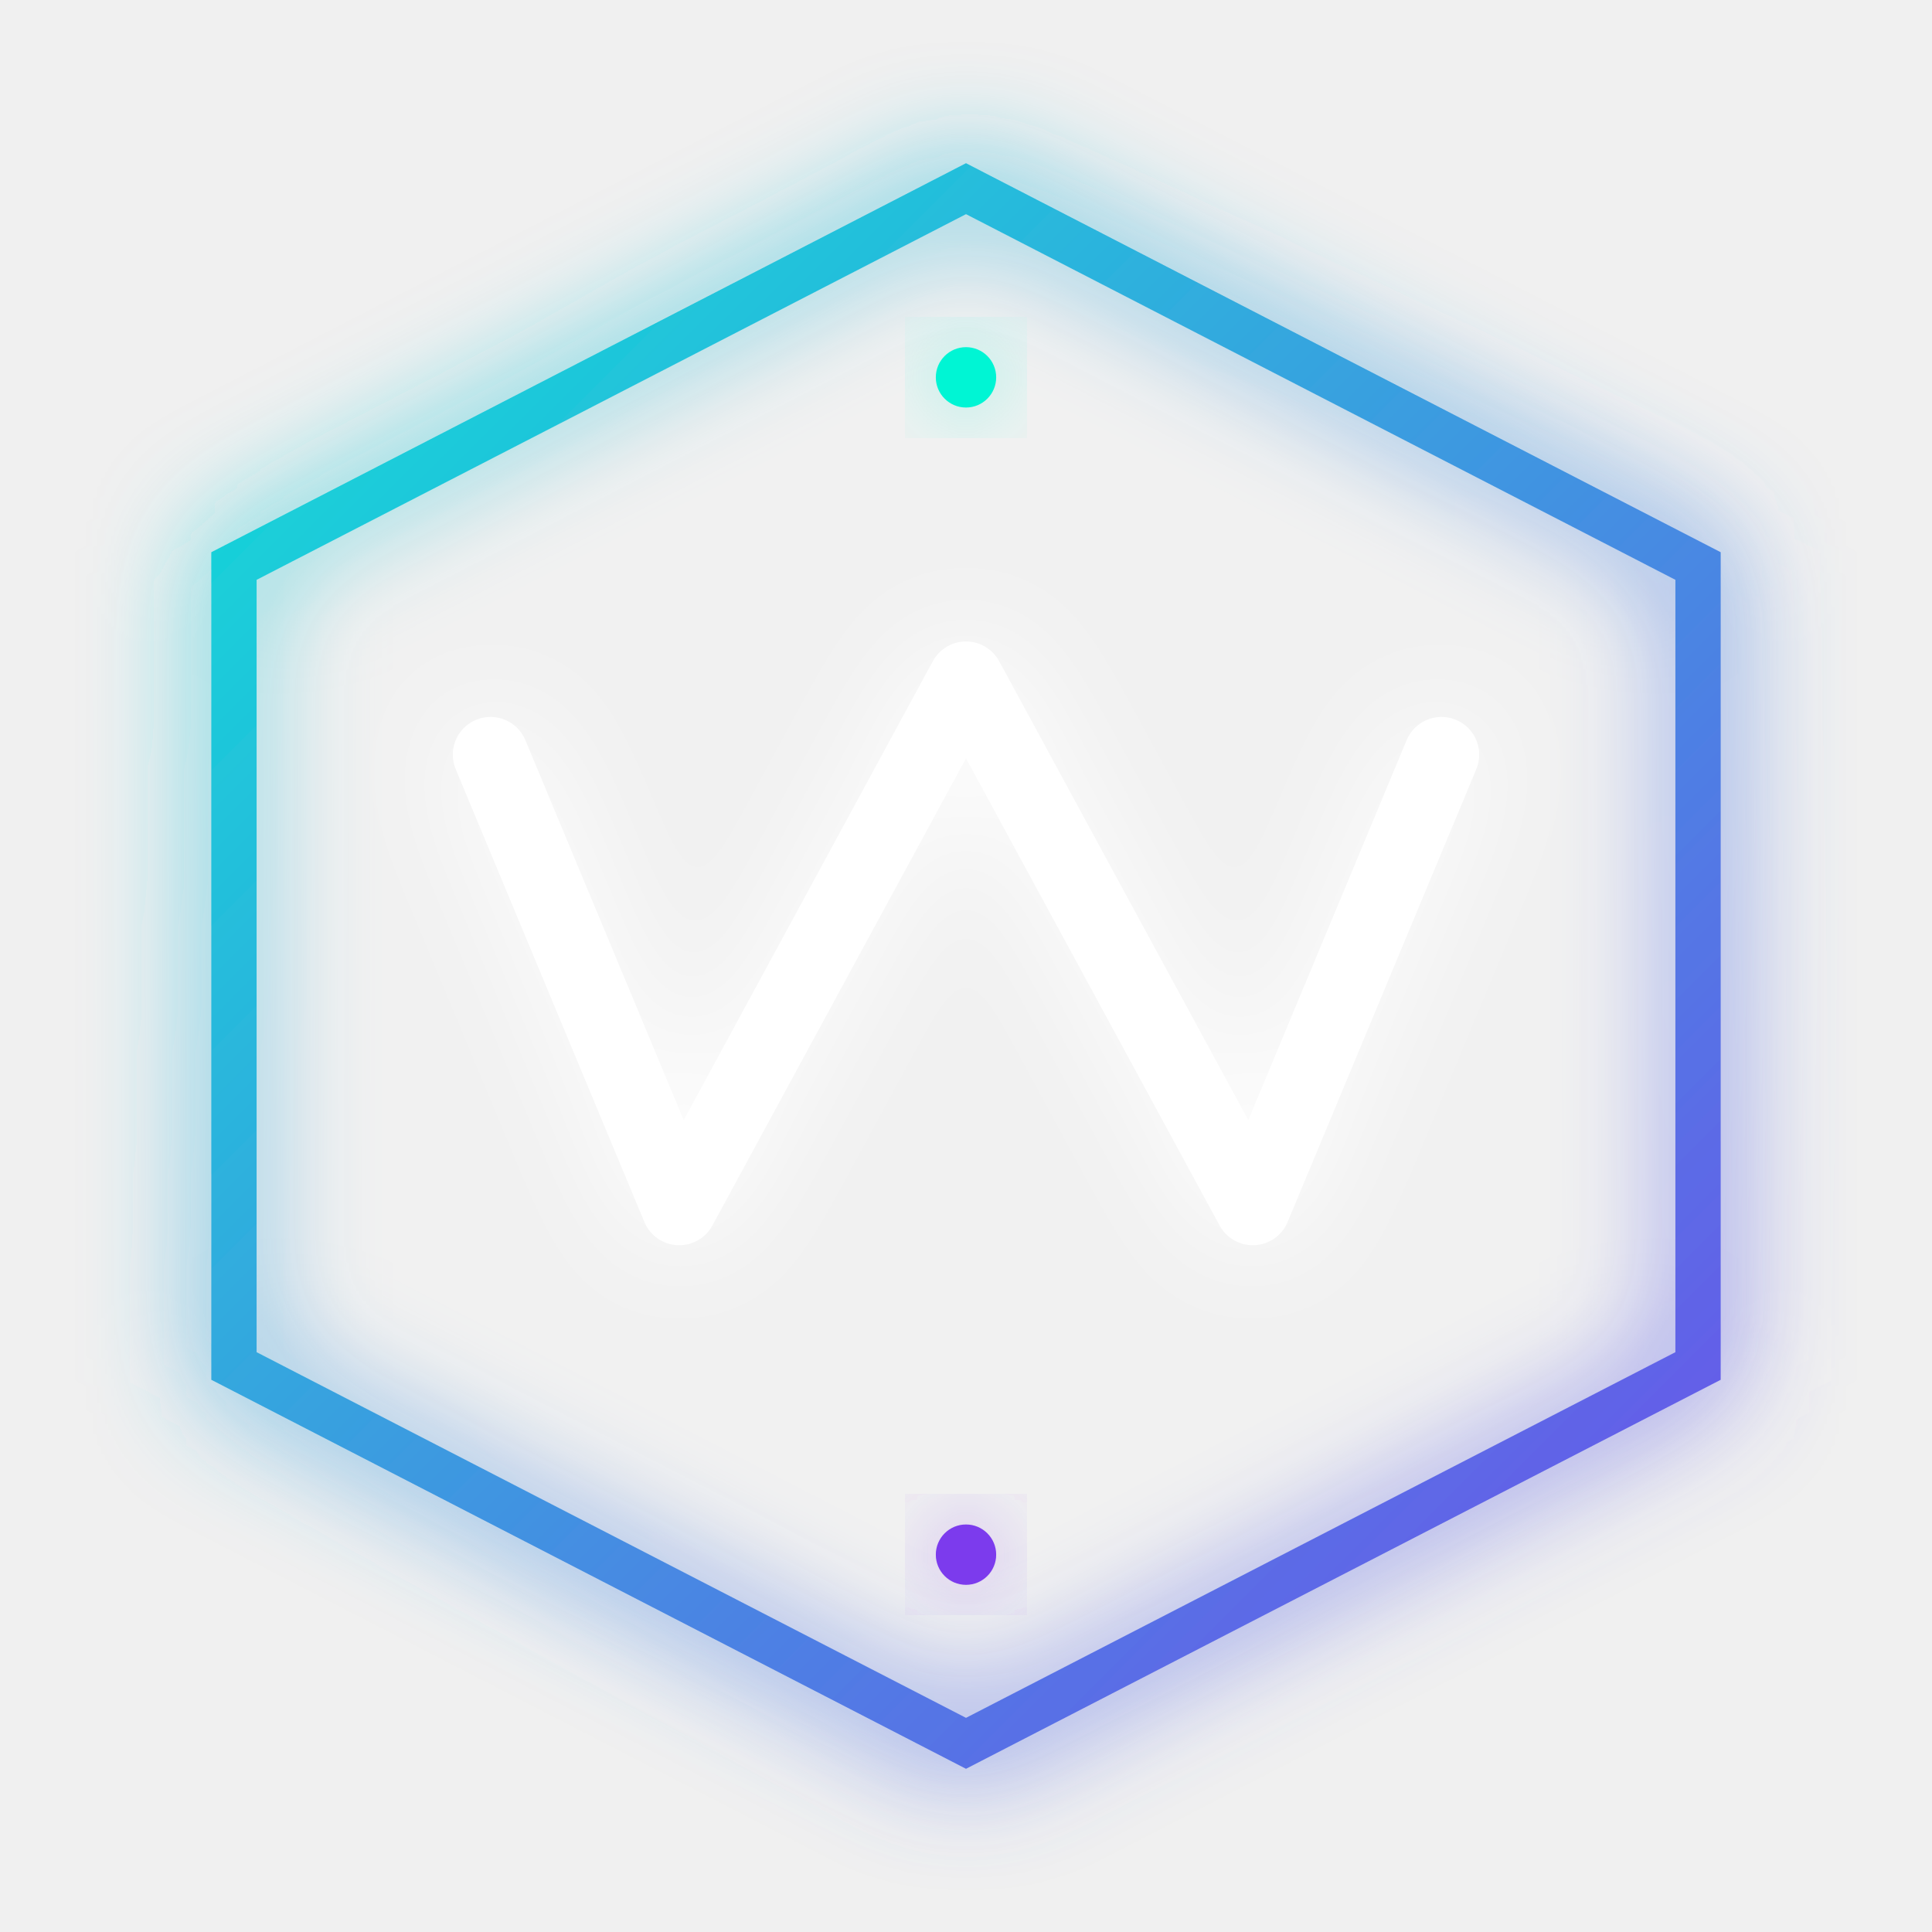
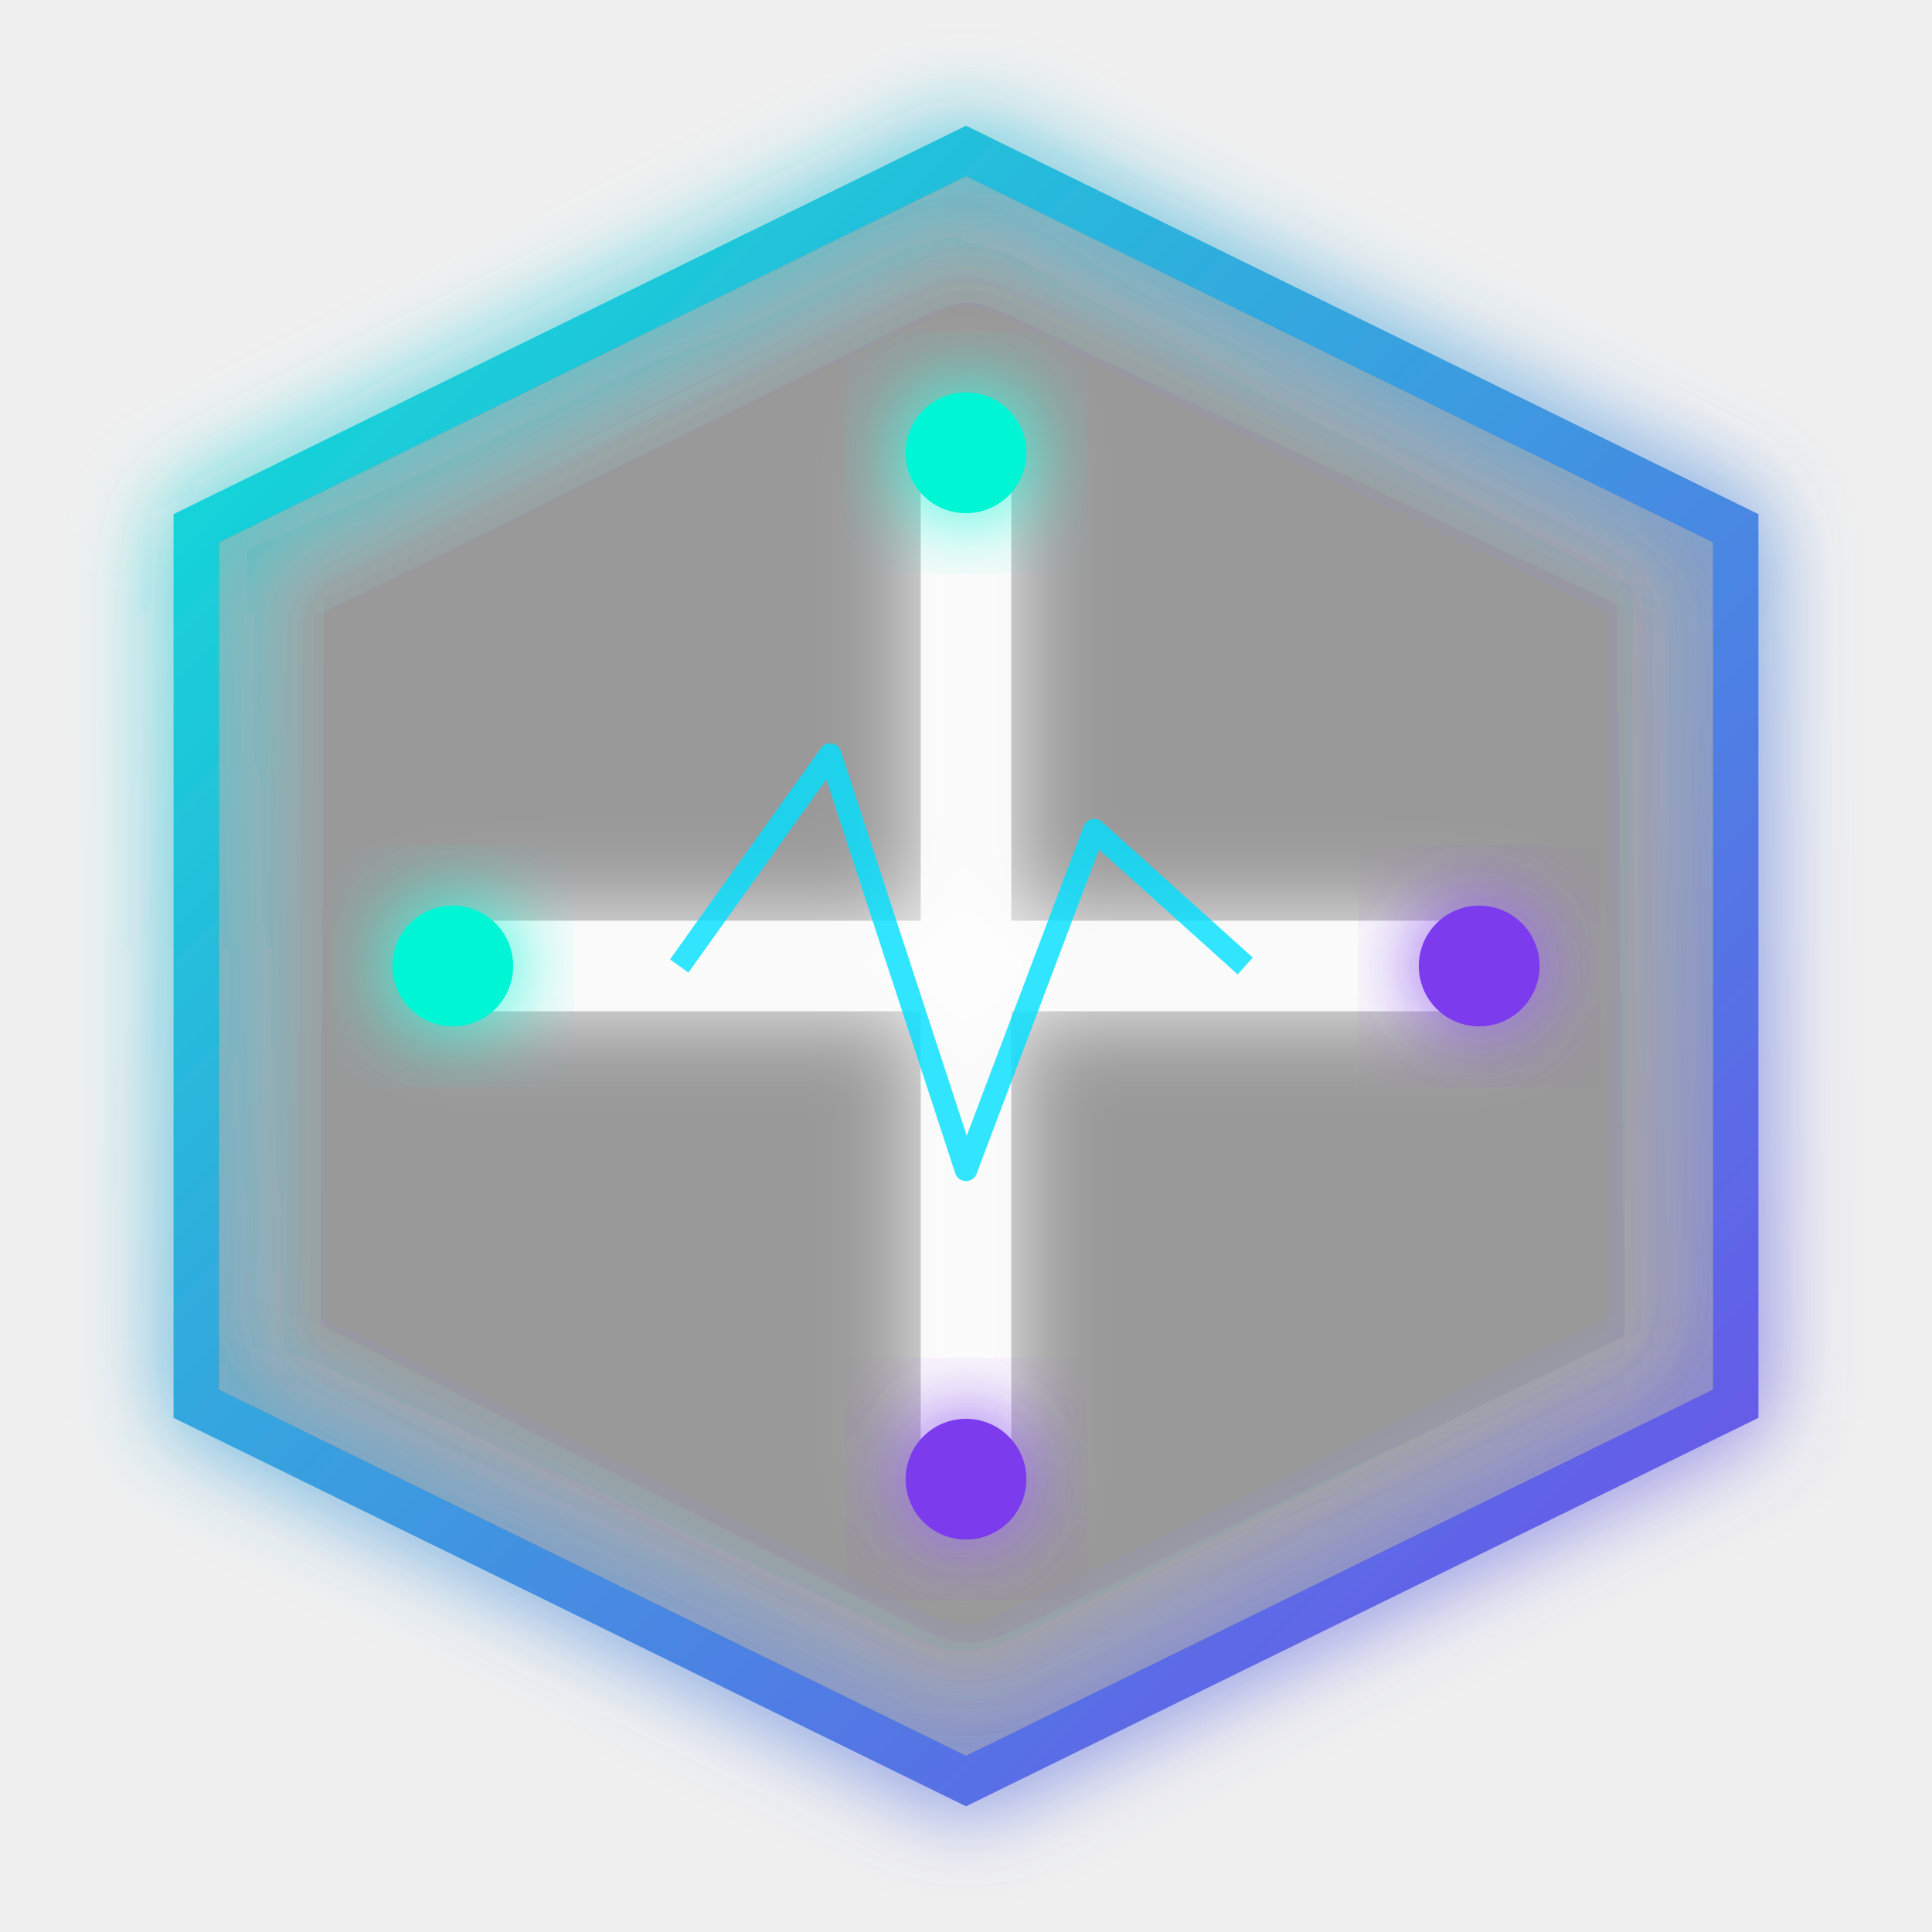
<svg xmlns="http://www.w3.org/2000/svg" width="512" height="512" viewBox="0 0 512 512" fill="none">
  <defs>
    <linearGradient id="neon-grad" x1="0" y1="0" x2="512" y2="512" gradientUnits="userSpaceOnUse">
      <stop offset="0%" stop-color="#00f5d4" />
      <stop offset="100%" stop-color="#7c3aed" />
    </linearGradient>
    <filter id="glow" x="-50%" y="-50%" width="200%" height="200%">
-       <feGaussianBlur stdDeviation="15" result="coloredBlur" />
+       <feGaussianBlur stdDeviation="12" result="coloredBlur" />
      <feMerge>
        <feMergeNode in="coloredBlur" />
        <feMergeNode in="SourceGraphic" />
      </feMerge>
    </filter>
  </defs>
-   <path d="M256 50 L450 150 V362 L256 462 L62 362 V150 Z" stroke="url(#neon-grad)" stroke-width="12" fill="rgba(255,255,255,0.03)" filter="url(#glow)" />
-   <path d="M130 200 L180 320 L256 180 L332 320 L382 200" stroke="white" stroke-width="20" stroke-linecap="round" stroke-linejoin="round" filter="url(#glow)" />
-   <circle cx="256" cy="100" r="8" fill="#00f5d4" filter="url(#glow)" />
-   <circle cx="256" cy="412" r="8" fill="#7c3aed" filter="url(#glow)" />
+   <path d="M256 40 L460 140 V372 L256 472 L52 372 V140 Z" stroke="url(#neon-grad)" stroke-width="12" fill="rgba(0,0,0,0.2)" filter="url(#glow)" />
+   <path d="M256 120 V392 M120 256 H392" stroke="white" stroke-width="24" stroke-linecap="round" stroke-opacity="0.9" filter="url(#glow)" />
+   <circle cx="256" cy="120" r="16" fill="#00f5d4" filter="url(#glow)" />
+   <circle cx="256" cy="392" r="16" fill="#7c3aed" filter="url(#glow)" />
+   <circle cx="120" cy="256" r="16" fill="#00f5d4" filter="url(#glow)" />
+   <circle cx="392" cy="256" r="16" fill="#7c3aed" filter="url(#glow)" />
+   <path d="M180 256 L220 200 L256 310 L290 220 L330 256" stroke="#00e0ff" stroke-width="6" fill="none" stroke-linejoin="round" opacity="0.8" />
</svg>
